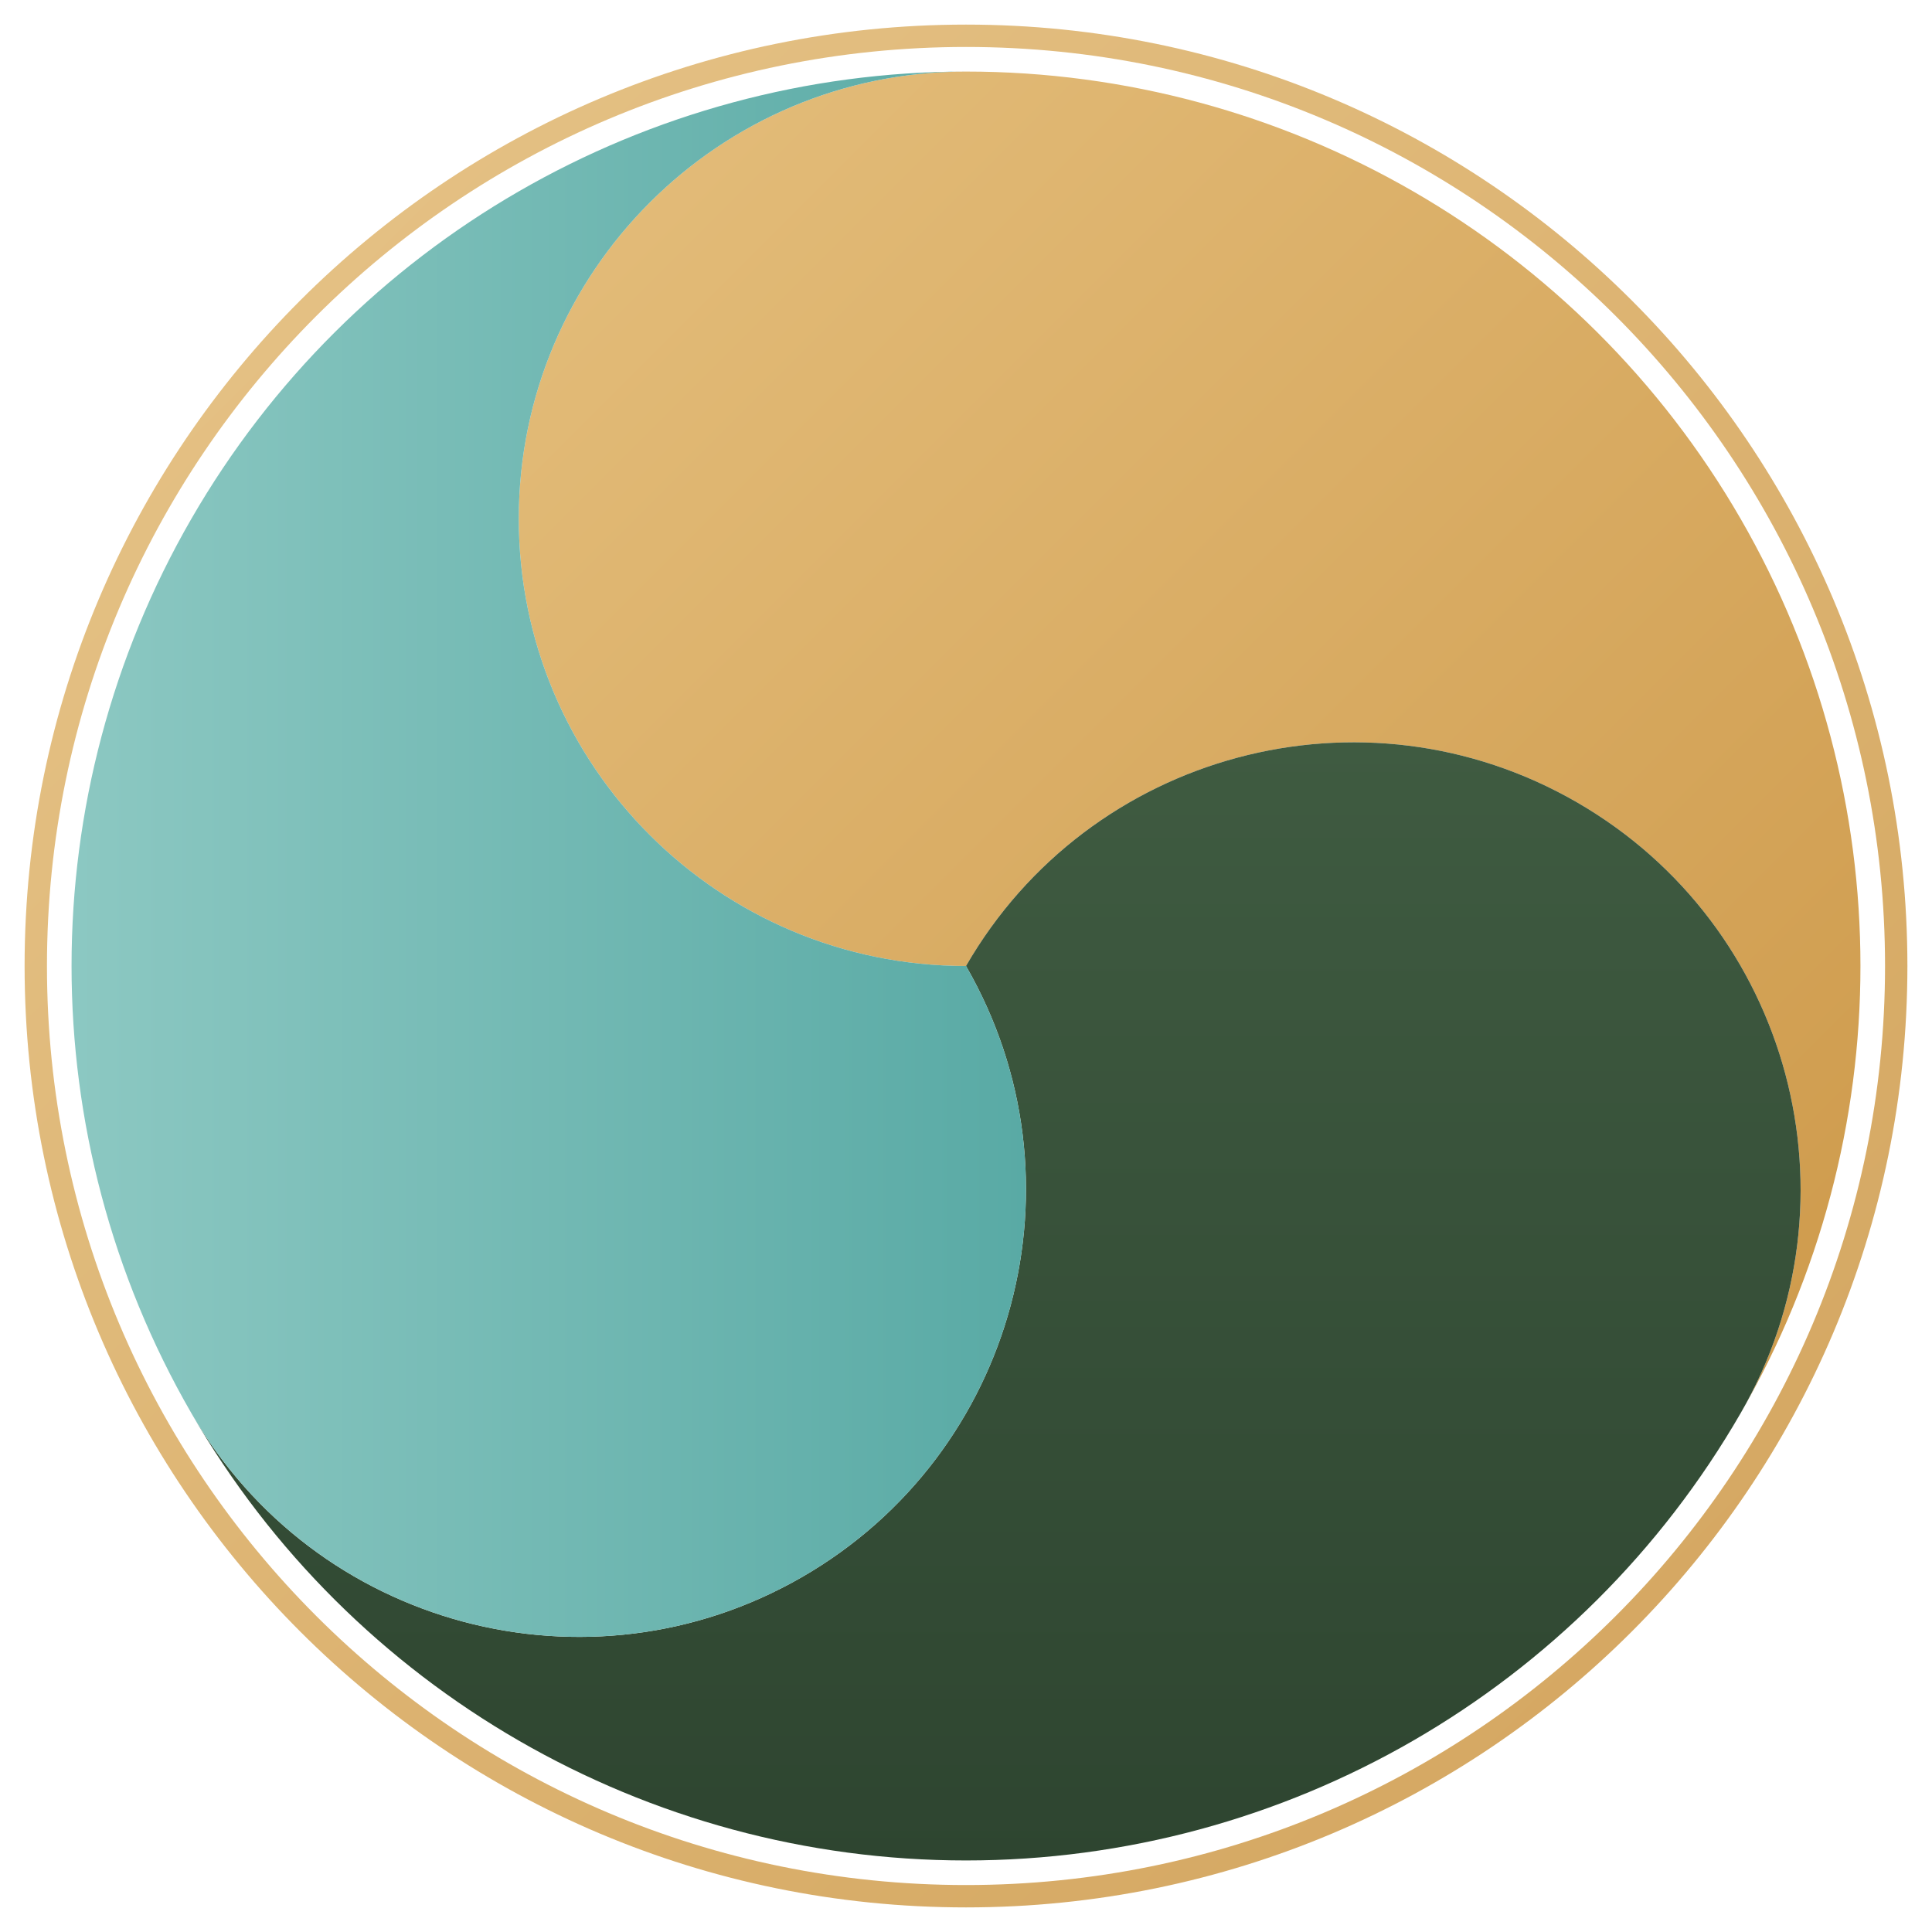
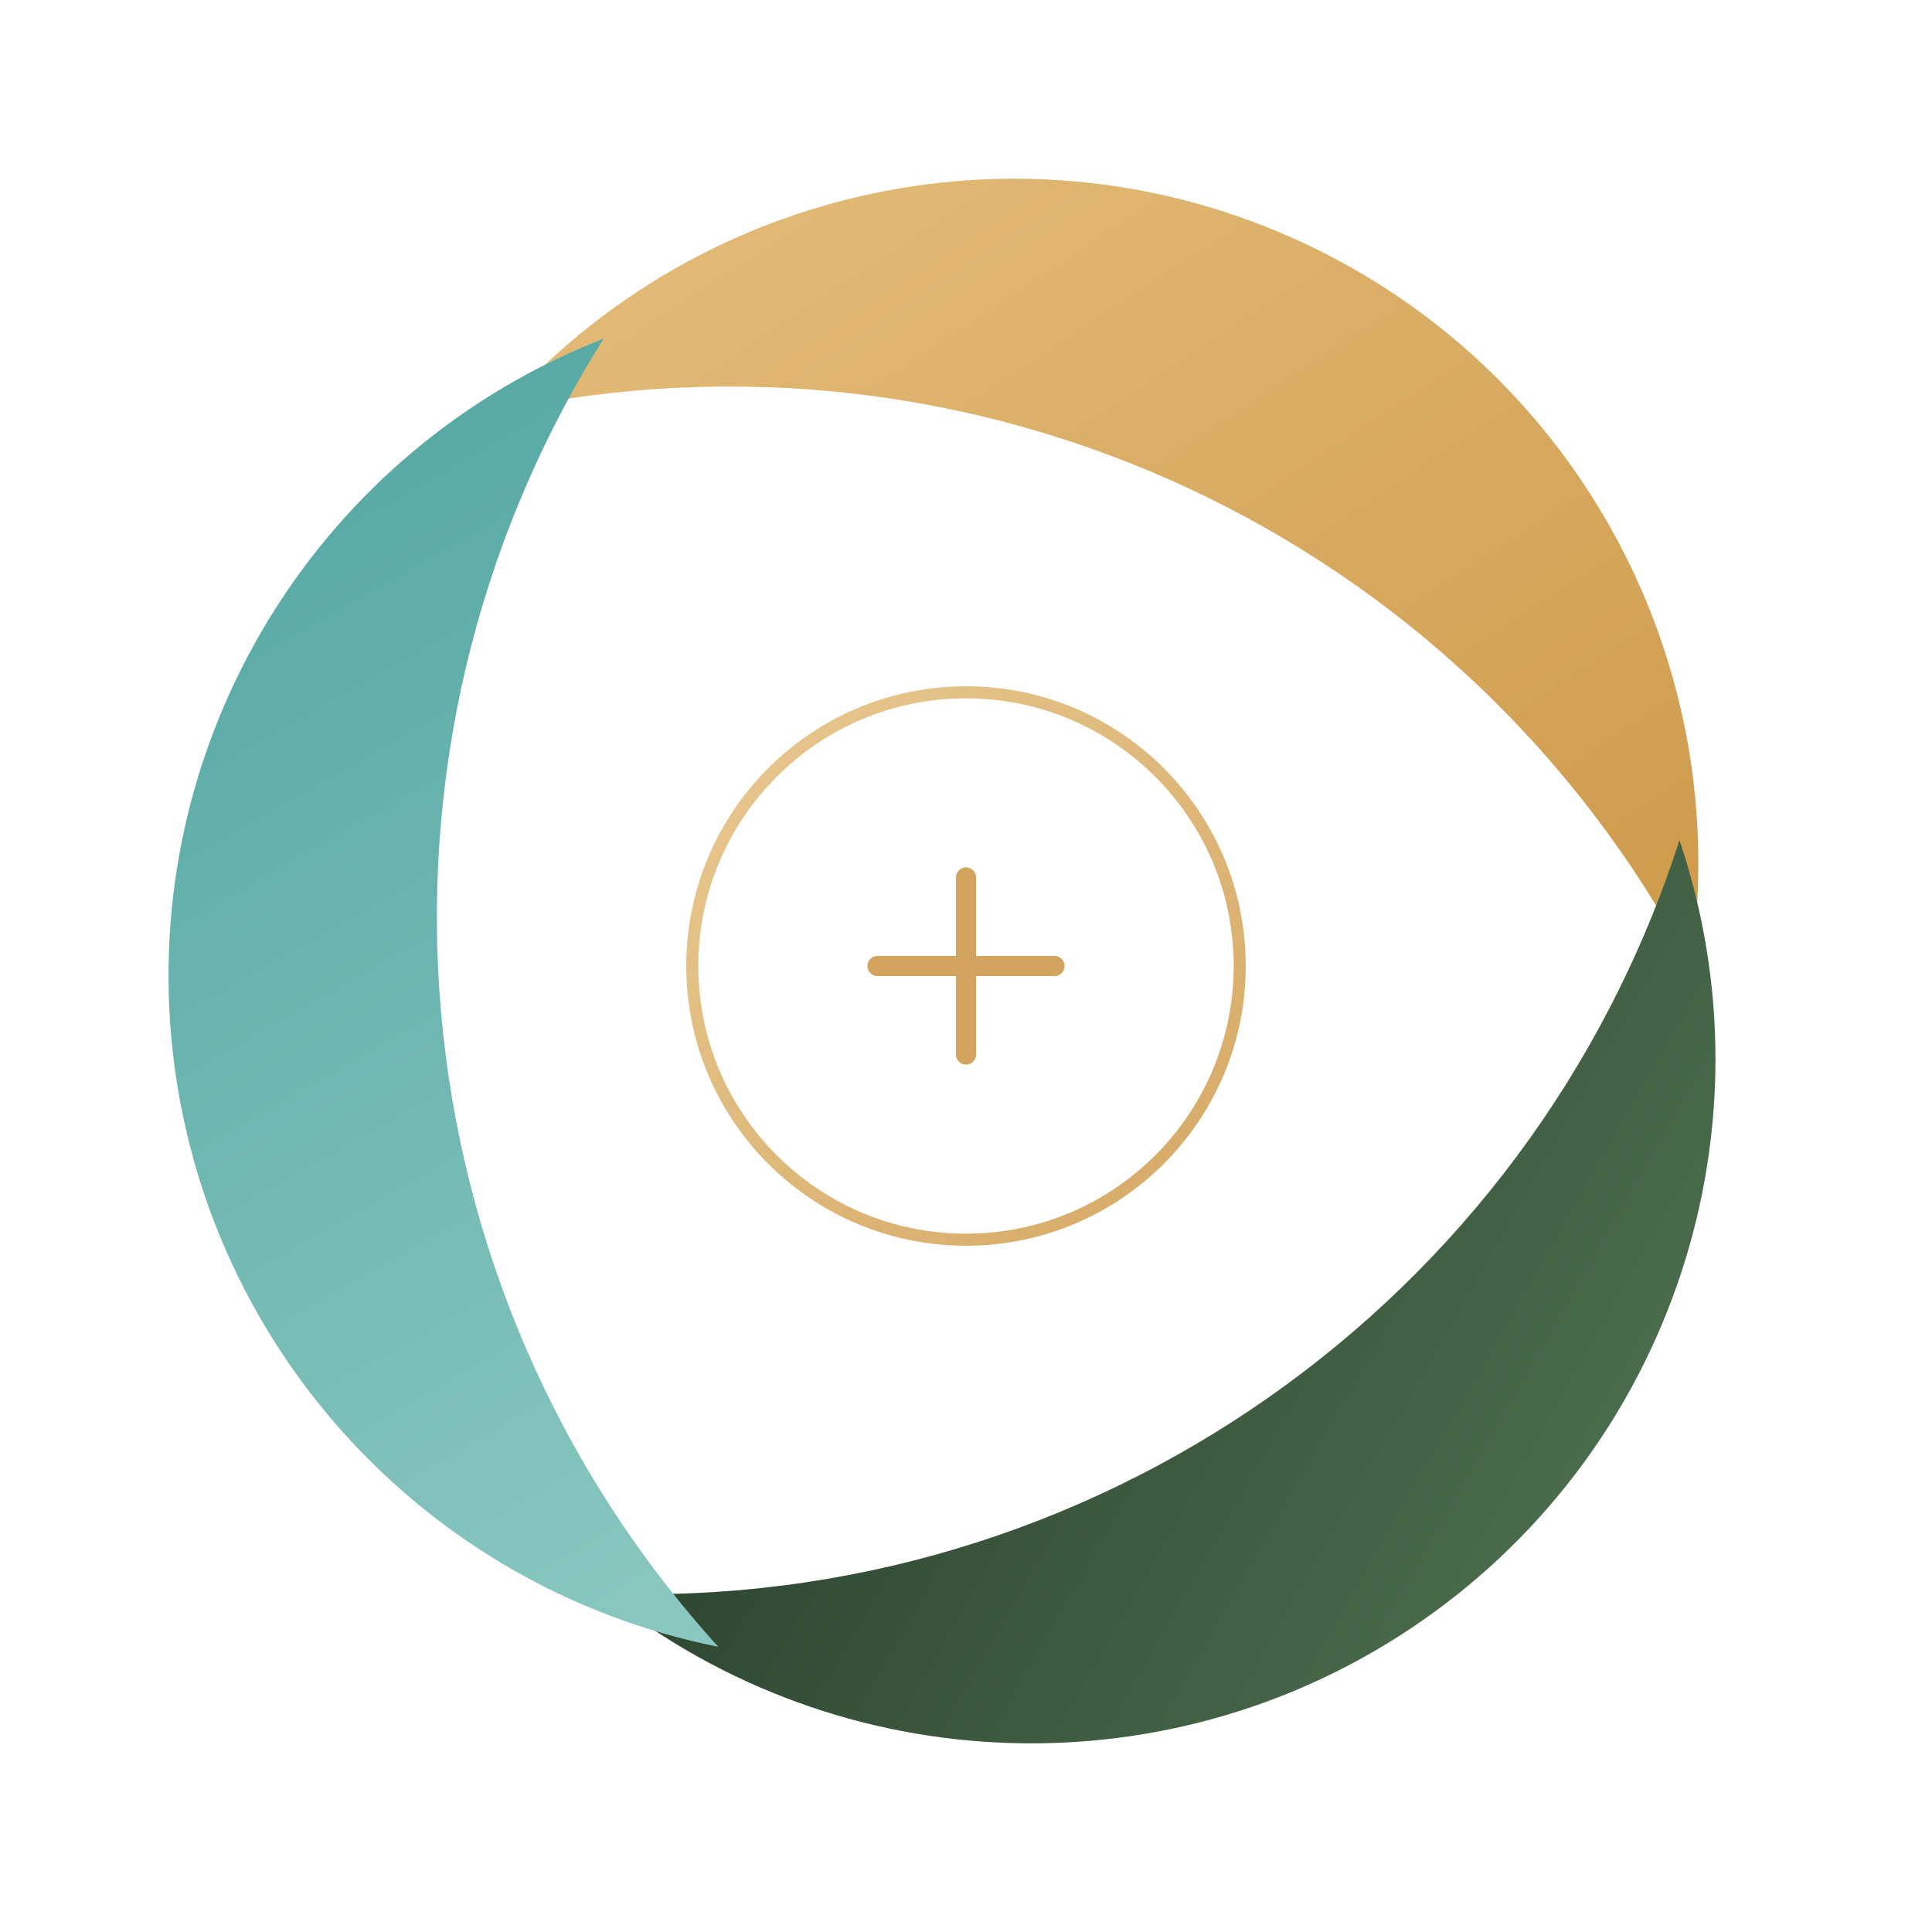
- <svg xmlns="http://www.w3.org/2000/svg" viewBox="-108 -108 216 216" role="img" aria-label="醫境醫療 YIJING MEDICAL">
+ <svg xmlns="http://www.w3.org/2000/svg" viewBox="-120 -120 240 240" role="img" aria-label="醫境醫療 YIJING MEDICAL">
  <defs>
    <linearGradient id="gGold" x1="0" y1="0" x2="1" y2="1">
      <stop offset="0" stop-color="#E4BE7C" />
      <stop offset="1" stop-color="#CE9A4B" />
    </linearGradient>
    <linearGradient id="gGreen" x1="0" y1="0" x2="0" y2="1">
-       <stop offset="0" stop-color="#3F5B41" />
+       <stop offset="0" stop-color="#4A6B4C" />
      <stop offset="1" stop-color="#2E4530" />
    </linearGradient>
    <linearGradient id="gTeal" x1="0" y1="0" x2="1" y2="0">
      <stop offset="0" stop-color="#8CC8C2" />
      <stop offset="1" stop-color="#59AAA5" />
    </linearGradient>
  </defs>
-   <circle cx="0" cy="0" r="104" fill="none" stroke="url(#gGold)" stroke-width="2.5" opacity="0.9" />
-   <circle cx="0" cy="0" r="97" fill="#FBF8F3" />
  <g>
-     <path d="M0,0 A50,50 0 0,1 0,-100 A100,100 0 0,1 86.603,50 A50,50 0 0,0 0,0 Z" fill="url(#gGold)" />
-     <path d="M0,0 A50,50 0 0,1 86.603,50 A100,100 0 0,1 -86.603,50 A50,50 0 0,0 0,0 Z" fill="url(#gGreen)" />
-     <path d="M0,0 A50,50 0 0,1 -86.603,50 A100,100 0 0,1 0,-100 A50,50 0 0,0 0,0 Z" fill="url(#gTeal)" />
+     <path d="M 90 0 A 85 85 0 0 0 -57.85 -68.94 A 135 135 0 0 1 90 0 Z" fill="url(#gGold)" />
+     <path d="M 90 0 A 85 85 0 0 0 -57.85 -68.94 A 135 135 0 0 1 90 0 Z" fill="url(#gGreen)" transform="rotate(120)" />
+     <path d="M 90 0 A 85 85 0 0 0 -57.85 -68.94 A 135 135 0 0 1 90 0 Z" fill="url(#gTeal)" transform="rotate(240)" />
+   </g>
+   <circle cx="0" cy="0" r="34" fill="none" stroke="url(#gGold)" stroke-width="1.5" opacity="0.85" />
+   <g stroke="#CE9A4B" stroke-width="2.5" stroke-linecap="round" opacity="0.9">
+     <line x1="0" y1="-11" x2="0" y2="11" />
+     <line x1="-11" y1="0" x2="11" y2="0" />
  </g>
</svg>
